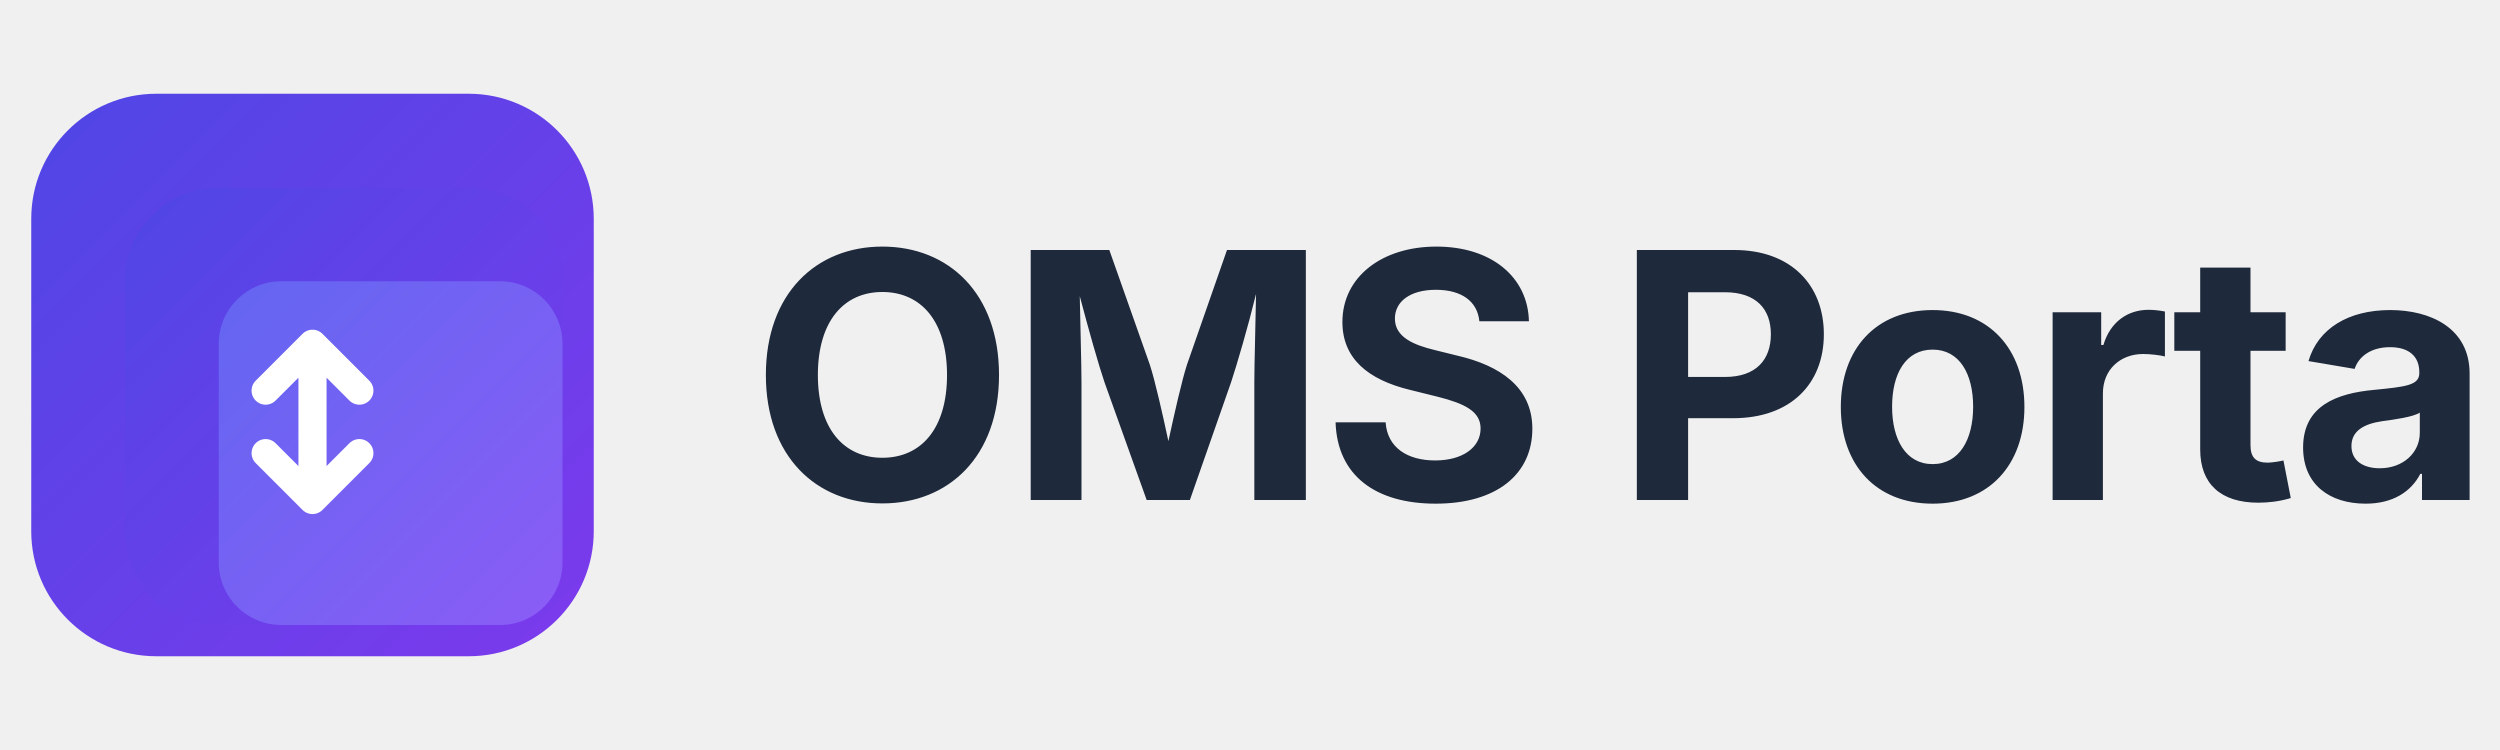
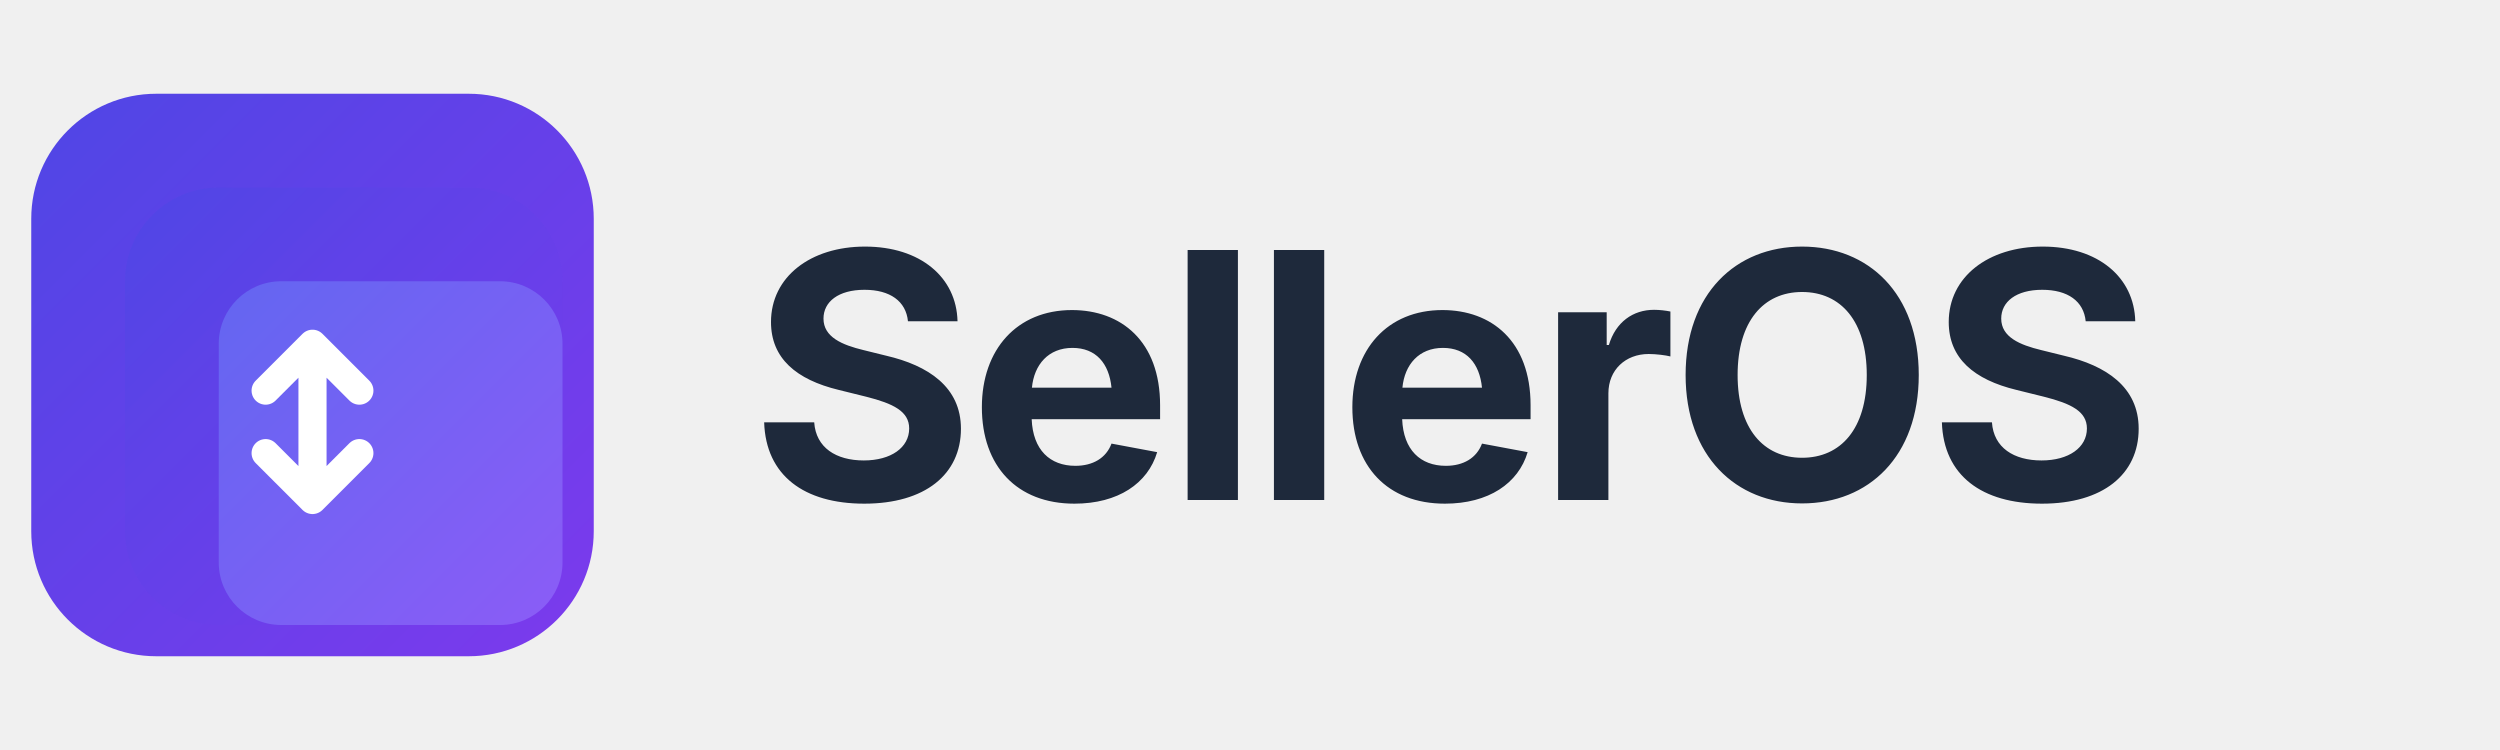
<svg xmlns="http://www.w3.org/2000/svg" viewBox="0 0 160 48" fill="none" aria-hidden="true">
  <defs>
    <linearGradient id="omsGrad" x1="0%" y1="0%" x2="100%" y2="100%">
      <stop offset="0%" stop-color="#4F46E5" />
      <stop offset="100%" stop-color="#7C3AED" />
    </linearGradient>
    <linearGradient id="omsGradLight" x1="0%" y1="0%" x2="100%" y2="100%">
      <stop offset="0%" stop-color="#6366F1" />
      <stop offset="100%" stop-color="#8B5CF6" />
    </linearGradient>
  </defs>
  <g transform="translate(0, 4)">
    <rect x="2" y="2" width="36" height="36" rx="8" fill="url(#omsGrad)" />
    <rect x="8" y="8" width="28" height="28" rx="6" fill="url(#omsGrad)" opacity="0.95" />
    <rect x="14" y="14" width="22" height="22" rx="4" fill="url(#omsGradLight)" />
    <path d="M20 18v8M17 21l3-3 3 3M17 25l3 3 3-3" stroke="white" stroke-width="1.8" stroke-linecap="round" stroke-linejoin="round" fill="none" />
  </g>
-   <text x="48" y="32" font-family="system-ui, -apple-system, sans-serif" font-size="22" font-weight="700" fill="#1E293B" letter-spacing="-0.02em">OMS Portal</text>
+   <text x="48" y="32" font-family="system-ui, -apple-system, sans-serif" font-size="22" font-weight="700" fill="#1E293B" letter-spacing="-0.02em">SellerOS</text>
</svg>
